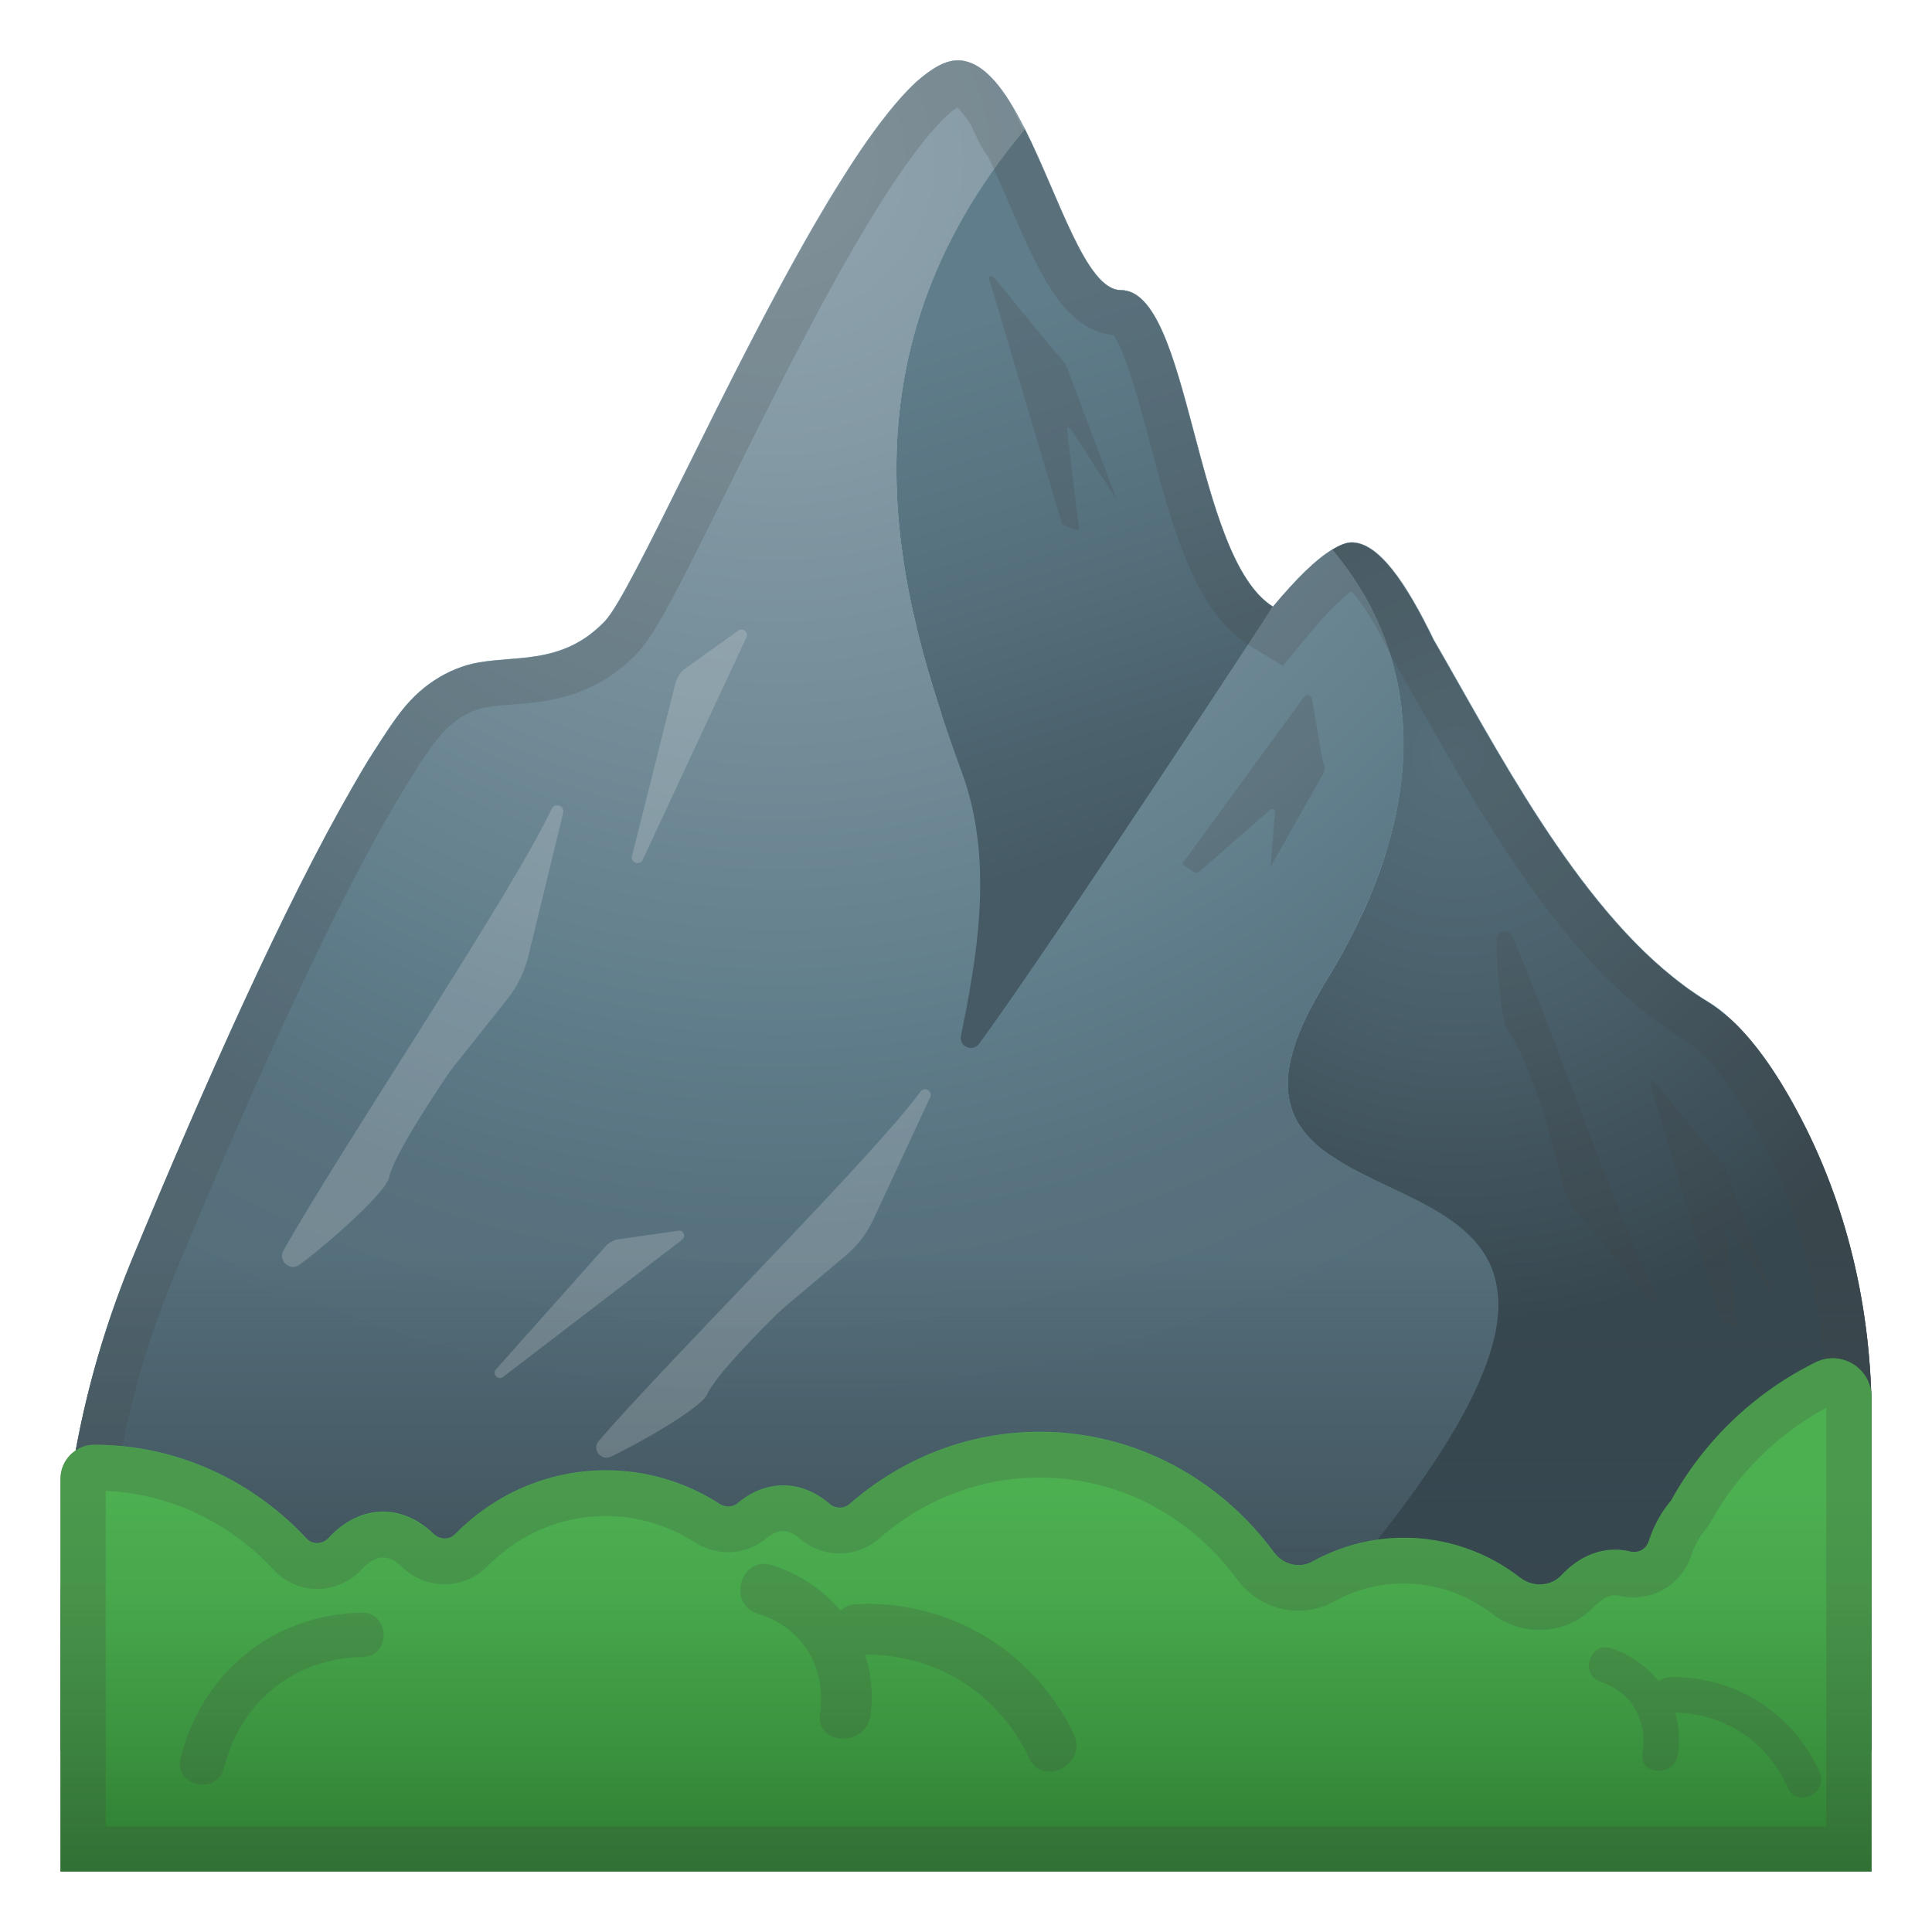
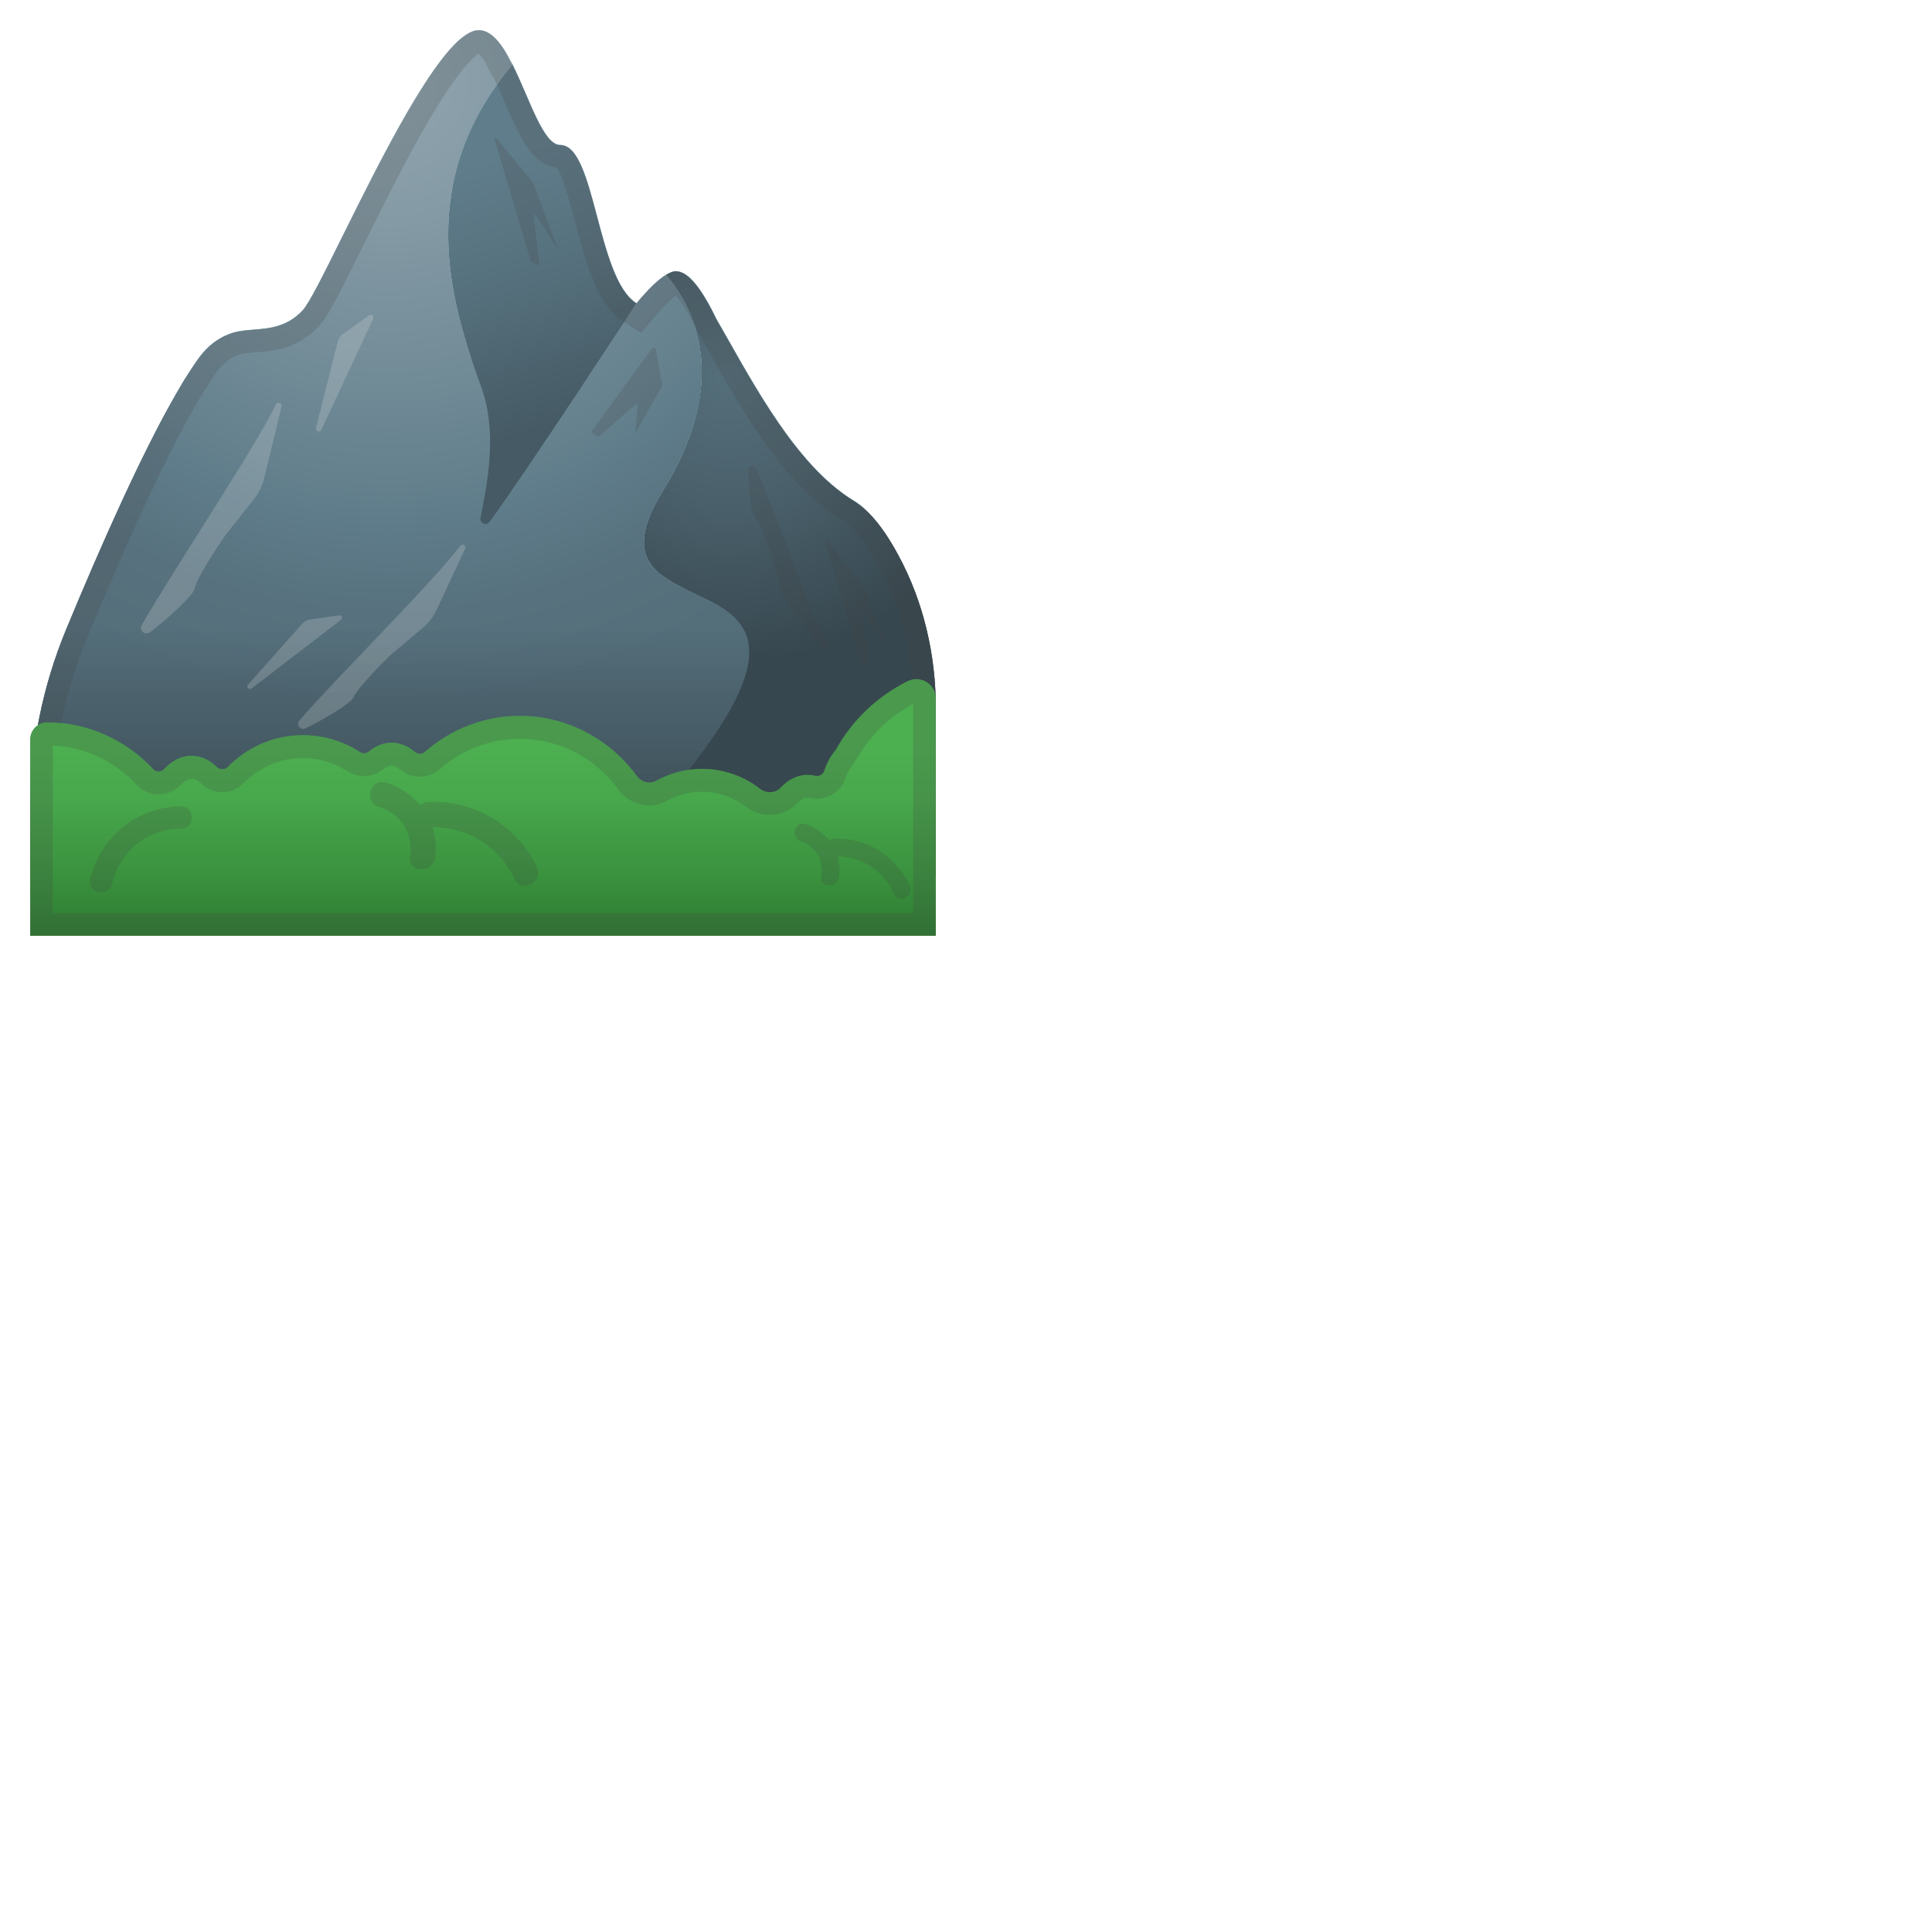
- <svg xmlns="http://www.w3.org/2000/svg" width="128" height="128" preserveAspectRatio="xMidYMid meet" viewBox="0 0 128 128" style="-ms-transform: rotate(360deg); -webkit-transform: rotate(360deg); transform: rotate(360deg);">
+ <svg xmlns="http://www.w3.org/2000/svg" width="128" height="128" preserveAspectRatio="xMidYMid meet" viewBox="0 0 128 128" style="-ms-transform: scale(0.5); -webkit-transform: scale(0.5); transform: scale(0.5)">
  <linearGradient id="IconifyId-1790f3e31f9-c9b28d-4721" x1="43.401" x2="66.946" y1="35.388" y2="110.95" gradientUnits="userSpaceOnUse">
    <stop stop-color="#607D8B" offset="0" />
    <stop stop-color="#57727F" offset=".4" />
    <stop stop-color="#455A64" offset="1" />
  </linearGradient>
  <path d="M119.04 73.55c-1.44-2.68-2.99-4.84-4.61-6.24v-.01c-.06-.06-.13-.1-.19-.16c-.13-.11-.26-.22-.39-.31c-.23-.17-.46-.33-.69-.47c-.44-.26-.87-.55-1.29-.85c-.12-.08-.24-.17-.35-.26c-7.1-5.26-12.5-15.94-16.52-22.86c-1.83-3.78-3.65-6.46-5.44-6.46c-.37 0-.81.19-1.29.48c-1.06.63-2.39 1.94-3.93 3.78c-5.27-3.29-5.44-20.97-10.08-20.97c-2.3 0-4.09-6.19-6.35-10.67c-.01-.01-.01-.02-.02-.03c-.17.21-.17.21 0 0c-.32-.63-.64-1.22-.98-1.76c-.67-1.08-1.39-1.93-2.18-2.39c-.39-.23-.8-.36-1.24-.37c-.82-.02-1.75.5-2.76 1.43c-.76.7-1.57 1.62-2.4 2.73c-.56.74-1.13 1.55-1.71 2.43c-.29.44-.58.89-.87 1.36c-.59.93-1.18 1.92-1.78 2.95c-5.95 10.28-12.1 24.38-13.87 26.26c-.51.54-1.02.95-1.55 1.27c-1.57.97-3.21 1.12-4.77 1.25c-.7.06-1.38.1-2.03.22c-1.03.18-2.02.58-2.94 1.18c-.46.3-.9.65-1.31 1.05c-.21.2-.41.41-.6.64c-.19.22-.38.46-.56.71c-.19.26-.38.53-.57.81c-.05.07-.1.15-.15.23c-.15.22-.3.44-.45.68l-.15.24c-.16.25-.33.52-.5.78l-.11.17c-.18.3-.37.6-.55.92c-.02.04-.04.07-.06.11c-.17.28-.34.57-.5.86c-4.43 7.69-9.74 19.58-14.49 31.05A62.077 62.077 0 0 0 4 107.28V116h120V93.87c0-7.07-1.6-14.1-4.96-20.32zm-31.23-8.47c-.1.17-.18.32-.28.48c.1-.16.18-.31.28-.48zm-.39 41.54c-.8.92-1.59 1.87-2.38 2.8c.8-.94 1.58-1.88 2.38-2.8c.38-.43.74-.86 1.1-1.28c-.35.42-.72.84-1.1 1.28zm.06-30.55zm5-31.33c-.09-.37-.18-.74-.28-1.1c.1.36.19.73.28 1.1l.12.51l-.12-.51zm6.58 43.57c.11-.53.17-1.02.19-1.49c-.02.47-.09.96-.19 1.49z" fill="url(#IconifyId-1790f3e31f9-c9b28d-4721)" />
  <path d="M91.45 101.77c-1.18 1.5-2.52 3.12-4.02 4.85c-.8.92-1.59 1.87-2.38 2.8c.79-.93 1.58-1.88 2.38-2.8c1.5-1.73 2.84-3.35 4.02-4.85z" fill="none" />
  <path d="M99.25 86.15c-.02-.44-.07-.85-.16-1.24c.09.39.15.8.16 1.24z" fill="none" />
  <path d="M98.19 82.86z" fill="none" />
  <path d="M99.06 88.31c.11-.53.17-1.02.19-1.49c-.02.47-.09.96-.19 1.49z" fill="none" />
  <path d="M97.85 91.87c.45-.99.79-1.9 1.01-2.74c-.23.83-.56 1.74-1.01 2.74z" fill="none" />
  <path d="M91.45 101.77c3.15-4.01 5.2-7.25 6.4-9.9c-1.21 2.65-3.25 5.89-6.4 9.9z" fill="none" />
  <linearGradient id="IconifyId-1790f3e31f9-c9b28d-4722" x1="27.284" x2="48.617" y1="52.926" y2="122.26" gradientTransform="matrix(-1 0 0 1 128 0)" gradientUnits="userSpaceOnUse">
    <stop stop-color="#78909C" offset="0" />
    <stop stop-color="#6C8490" offset=".427" />
    <stop stop-color="#546E7A" offset="1" />
  </linearGradient>
  <path d="M79.6 116c1.79-2.21 3.6-4.41 5.45-6.58A306.38 306.38 0 0 0 79.6 116z" fill="url(#IconifyId-1790f3e31f9-c9b28d-4722)" />
  <linearGradient id="IconifyId-1790f3e31f9-c9b28d-4723" x1="52.004" x2="45.004" y1="58.942" y2="118.44" gradientTransform="matrix(-1 0 0 1 128 0)" gradientUnits="userSpaceOnUse">
    <stop stop-color="#546E7A" offset="0" />
    <stop stop-color="#4C636E" offset=".37" />
    <stop stop-color="#37474F" offset="1" />
  </linearGradient>
  <path d="M79.6 116c1.79-2.21 3.6-4.41 5.45-6.58A306.38 306.38 0 0 0 79.6 116z" fill="url(#IconifyId-1790f3e31f9-c9b28d-4723)" />
  <linearGradient id="IconifyId-1790f3e31f9-c9b28d-4724" x1="59.148" x2="59.148" y1="3" y2="74.391" gradientTransform="matrix(-1 0 0 1 128 0)" gradientUnits="userSpaceOnUse">
    <stop stop-color="#E1F5FE" offset="0" />
    <stop stop-color="#D5F1FD" offset=".351" />
    <stop stop-color="#B4E5FC" offset=".991" />
    <stop stop-color="#B3E5FC" offset="1" />
  </linearGradient>
  <path d="M23.78 51.4c.02-.04.04-.07.06-.11c.19-.31.37-.62.55-.92l.11-.17c.17-.27.33-.53.5-.78l.15-.24c.15-.23.3-.46.45-.68c.05-.07.1-.15.15-.23c.19-.28.38-.55.57-.81c.18-.25.37-.48.56-.71c.19-.22.4-.44.6-.64c.41-.4.85-.75 1.31-1.05c.92-.6 1.91-1 2.94-1.18c.66-.11 1.34-.16 2.03-.22c1.57-.12 3.2-.28 4.77-1.25c.52-.32 1.04-.74 1.55-1.27c1.77-1.88 7.92-15.98 13.87-26.26c.6-1.03 1.19-2.02 1.78-2.95c.29-.47.59-.92.87-1.36c.58-.88 1.15-1.69 1.71-2.43c.84-1.1 1.64-2.03 2.4-2.73c1.04-.91 1.97-1.43 2.78-1.41c.43.01.84.14 1.24.37c.79.46 1.51 1.32 2.18 2.39c.34.54.66 1.13.98 1.76c-.17.21-.17.21 0 0c.01.01.01.02.02.03c2.26 4.49 4.05 10.67 6.35 10.67c4.64 0 4.81 17.69 10.08 20.97c1.53-1.84 2.86-3.15 3.93-3.78c.48-.29.92-.48 1.29-.48c1.79 0 3.61 2.68 5.44 6.46c4.33 7.44 10.24 19.25 18.17 23.97c.43.26.85.57 1.27.93c-1.52 3.03-4.15 6.24-8.18 4.92c-7-2.3-10.45.11-14.01 4.71c-.4.51-.83.89-1.29 1.19c-3.63 2.4-8.84-1.37-10.88-2.8c-2.26-1.58-10.08-3.49-17.11-.59c-.02.01-.25.09-.34.13c-7.12 3.1-11.6-6.89-11.14-17.91s-5.4-9.87-9.07-7.12c-2.83 2.12-13.96 2.88-19.14 2.44c.16-.29.33-.57.5-.86z" fill="url(#IconifyId-1790f3e31f9-c9b28d-4724)" />
  <radialGradient id="IconifyId-1790f3e31f9-c9b28d-4725" cx="96.5" cy="50" r="37.832" gradientUnits="userSpaceOnUse">
    <stop stop-color="#546E7A" offset="0" />
    <stop stop-color="#4C636E" offset=".37" />
    <stop stop-color="#37474F" offset="1" />
  </radialGradient>
  <path d="M85.04 109.42c.79-.93 1.58-1.88 2.38-2.8c1.51-1.73 2.84-3.34 4.02-4.85c3.15-4.01 5.2-7.25 6.4-9.9c.45-.99.79-1.9 1.01-2.74c.08-.28.14-.55.2-.81c.11-.53.17-1.02.19-1.49c.01-.23.01-.46 0-.68c-.02-.44-.07-.85-.16-1.24a6.04 6.04 0 0 0-.9-2.05c-.21-.3-.44-.58-.7-.85c-.77-.8-1.72-1.45-2.77-2.03c-.52-.29-1.06-.57-1.61-.83c-.72-.35-1.45-.69-2.16-1.03c-.36-.17-.72-.35-1.06-.53a15.107 15.107 0 0 1-1.32-.76c-.38-.24-.76-.49-1.09-.76c-.41-.34-.78-.7-1.09-1.1c-.21-.27-.39-.55-.54-.85a5.002 5.002 0 0 1-.47-1.49c-.11-.73-.07-1.55.15-2.49c.08-.33.18-.67.3-1.03c.1-.31.24-.63.37-.96c.02-.04.03-.08.05-.13c.33-.76.76-1.58 1.28-2.46c.1-.16.17-.31.28-.48c.56-.91 1.07-1.8 1.53-2.68c.69-1.31 1.27-2.57 1.74-3.79c.32-.81.59-1.61.82-2.38c.09-.31.18-.62.26-.92c.12-.45.23-.9.32-1.34c.23-1.1.37-2.16.45-3.17a21.958 21.958 0 0 0 .01-2.91c-.04-.62-.11-1.21-.2-1.79c-.05-.29-.1-.57-.15-.85l-.12-.51c-.09-.37-.18-.74-.28-1.1c-.23-.78-.5-1.51-.8-2.2c-.2-.46-.41-.9-.63-1.32s-.45-.82-.69-1.2s-.48-.74-.72-1.09c-.36-.51-.73-.98-1.09-1.41c.48-.29.92-.48 1.29-.48c1.79 0 3.61 2.68 5.44 6.46C99 49.32 104.4 60 111.5 65.26l.35.26c.43.3.85.59 1.29.85c.23.14.46.3.69.47c.13.1.26.21.39.31c.06.05.13.1.19.16v.01c1.63 1.41 3.17 3.57 4.61 6.24C122.4 79.77 124 86.8 124 93.87V116H79.6c1.78-2.21 3.6-4.41 5.44-6.58z" fill="url(#IconifyId-1790f3e31f9-c9b28d-4725)" />
  <radialGradient id="IconifyId-1790f3e31f9-c9b28d-4726" cx="51.5" cy="10.75" r="83.563" gradientUnits="userSpaceOnUse">
    <stop stop-color="#90A4AE" offset="0" />
    <stop stop-color="#849AA5" offset=".226" />
    <stop stop-color="#65818E" offset=".633" />
    <stop stop-color="#607D8B" offset=".686" />
    <stop stop-color="#5F7C8A" offset=".697" />
    <stop stop-color="#57717E" offset=".848" />
    <stop stop-color="#546E7A" offset="1" />
  </radialGradient>
  <path d="M8.79 83.31c4.75-11.46 10.06-23.36 14.49-31.05c.17-.29.34-.58.5-.86c.02-.04.04-.07.06-.11c.19-.31.37-.62.55-.92l.11-.17c.17-.27.33-.53.5-.78l.15-.24c.15-.23.3-.46.45-.68c.05-.07.1-.15.15-.23c.19-.28.38-.55.57-.81c.18-.25.37-.48.56-.71c.19-.22.4-.44.6-.64c.41-.4.85-.75 1.31-1.05c.92-.6 1.91-1 2.94-1.18c.66-.11 1.34-.16 2.03-.22c1.57-.12 3.2-.28 4.77-1.25c.52-.32 1.04-.74 1.55-1.27c1.77-1.88 7.92-15.98 13.87-26.26c.6-1.03 1.19-2.02 1.78-2.95c.29-.47.59-.92.87-1.36c.58-.88 1.15-1.69 1.71-2.43c.84-1.1 1.64-2.03 2.4-2.73c1.04-.91 1.97-1.43 2.78-1.41c.43.01.84.14 1.24.37c.79.46 1.51 1.32 2.18 2.39c.34.54.66 1.13.98 1.76c-.17.21-.17.21 0 0c.01.01.01.02.02.03c-11.53 13.77-9.16 27.69-5.53 38.75c.41.5.8 1 1.16 1.53c1.82 2.67 3.09 5.71 5.52 7.93c.85.78 1.8 1.41 2.8 1.96c6.06-9.67 12.36-18.36 12.48-18.53c1.53-1.84 2.86-3.15 3.93-3.78a20.635 20.635 0 0 1 1.81 2.5c.24.38.47.78.69 1.2s.43.86.63 1.32c.3.69.57 1.42.8 2.2c.1.36.2.72.28 1.1l.12.51c.06.28.11.56.15.85a19.982 19.982 0 0 1 .24 2.73c.01.64 0 1.29-.05 1.97c-.07 1.01-.22 2.07-.45 3.17c-.09.44-.2.89-.32 1.34c-.08.3-.16.61-.26.92c-.23.77-.51 1.57-.82 2.38a37.81 37.81 0 0 1-1.74 3.79c-.46.87-.97 1.76-1.53 2.68c-.1.17-.18.32-.28.48c-.52.88-.95 1.7-1.28 2.46c-.02.04-.03.08-.05.13a12.777 12.777 0 0 0-.67 1.99c-.22.94-.26 1.76-.15 2.49c.03.18.06.36.11.53c.09.34.21.66.36.96s.33.58.54.85c.31.4.68.76 1.09 1.1c.33.27.71.52 1.09.76c.12.07.23.15.35.22c.31.19.64.36.97.54c.35.18.7.36 1.06.53c.71.34 1.44.68 2.16 1.03c.55.27 1.09.54 1.61.83c1.04.58 2 1.23 2.77 2.03c.26.27.49.55.7.85c.42.6.73 1.28.9 2.05c.09.39.14.8.16 1.24c.01.22.01.44 0 .68c-.02.47-.09.96-.19 1.49c-.05.26-.12.53-.2.81c-.23.84-.56 1.75-1.01 2.74c-1.2 2.65-3.25 5.89-6.4 9.9c-1.18 1.5-2.52 3.12-4.02 4.85c-.8.92-1.59 1.87-2.38 2.8c-1.84 2.17-3.66 4.37-5.45 6.58H4v-8.72c0-8.22 1.64-16.36 4.79-23.96z" fill="url(#IconifyId-1790f3e31f9-c9b28d-4726)" />
  <linearGradient id="IconifyId-1790f3e31f9-c9b28d-4727" x1="63.668" x2="74.418" y1="21.399" y2="55.899" gradientUnits="userSpaceOnUse">
    <stop stop-color="#607D8B" offset="0" />
    <stop stop-color="#57727F" offset=".4" />
    <stop stop-color="#455A64" offset="1" />
  </linearGradient>
  <path d="M64.87 69.15c-.43.58-1.35.18-1.2-.53c.93-4.67 2.28-11.36.08-17.38c-4.22-11.58-8.79-27.23 4.15-42.69c2.26 4.49 4.05 10.67 6.35 10.67c4.64 0 4.81 17.69 10.08 20.97c-.14.21-14.5 22.18-19.46 28.96z" fill="url(#IconifyId-1790f3e31f9-c9b28d-4727)" />
  <linearGradient id="IconifyId-1790f3e31f9-c9b28d-4728" x1="64" x2="64" y1="105.17" y2="83.076" gradientUnits="userSpaceOnUse">
    <stop stop-color="#37474F" offset="0" />
    <stop stop-color="#37474F" stop-opacity="0" offset="1" />
  </linearGradient>
  <path d="M119.04 73.55c-1.44-2.68-2.99-4.84-4.61-6.24v-.01c-.06-.06-.13-.1-.19-.16c-.13-.11-.26-.22-.39-.31c-.23-.17-.46-.33-.69-.47c-.44-.26-.87-.55-1.29-.85c-.12-.08-.24-.17-.35-.26c-7.1-5.26-12.5-15.94-16.52-22.86c-1.83-3.78-3.65-6.46-5.44-6.46c-.37 0-.81.19-1.29.48c-1.06.63-2.39 1.94-3.93 3.78c-.12.17-6.42 8.85-12.48 18.53c-.99-.56-1.94-1.18-2.8-1.96c-2.43-2.22-3.7-5.26-5.52-7.93c-.36-.53-.76-1.04-1.16-1.53c-3.64-11.06-6-24.98 5.53-38.75c-.01-.01-.01-.02-.02-.03c-.17.21-.17.21 0 0c-.32-.63-.64-1.22-.98-1.76c-.67-1.08-1.39-1.93-2.18-2.39c-.39-.23-.8-.36-1.24-.37c-.82-.02-1.75.5-2.76 1.43c-.76.7-1.57 1.62-2.4 2.73c-.56.74-1.13 1.55-1.71 2.43c-.29.44-.58.89-.87 1.36c-.59.93-1.18 1.92-1.78 2.95c-5.95 10.28-12.1 24.38-13.87 26.26c-.51.54-1.02.95-1.55 1.27c-1.57.97-3.21 1.12-4.77 1.25c-.7.06-1.38.1-2.03.22c-1.03.18-2.02.58-2.94 1.18c-.46.3-.9.65-1.31 1.05c-.21.2-.41.41-.6.64c-.19.22-.38.46-.56.71c-.19.26-.38.53-.57.81c-.05.07-.1.15-.15.23c-.15.22-.3.44-.45.68l-.15.24c-.16.25-.33.52-.5.78l-.11.17c-.18.3-.37.6-.55.92c-.02.04-.04.07-.06.11c-.17.28-.34.57-.5.86c-4.43 7.69-9.74 19.58-14.49 31.05A62.077 62.077 0 0 0 4 107.28V116h120V93.87c0-7.07-1.6-14.1-4.96-20.32zm-31.23-8.47c-.1.17-.18.32-.28.48c.1-.16.18-.31.28-.48zm-.39 41.54c-.8.92-1.59 1.87-2.38 2.8c.8-.94 1.58-1.88 2.38-2.8c.38-.43.74-.86 1.1-1.28c-.35.42-.72.84-1.1 1.28zm.06-30.55zm5-31.33c-.09-.37-.18-.74-.28-1.1c.1.36.19.73.28 1.1l.12.51l-.12-.51zm6.58 43.57c.11-.53.17-1.02.19-1.49c-.02.47-.09.96-.19 1.49z" fill="url(#IconifyId-1790f3e31f9-c9b28d-4728)" opacity=".7" />
  <path d="M63.42 7.12c.19.18.51.53.93 1.2c.05.09.17.36.24.52c.19.42.45 1.01.87 1.53c.5 1.03.98 2.16 1.46 3.27c1.89 4.39 3.53 8.21 6.84 8.56c.82 1.09 1.83 4.9 2.45 7.24c1.42 5.36 2.89 10.9 6.4 13.21l.03.03l.14.08l.03.02l.01.01l2.17 1.32l1.65-1.99c1.49-1.8 2.41-2.6 2.89-2.95c.47.48 1.38 1.67 2.76 4.53l.05.1l.06.1c.55.94 1.12 1.95 1.72 3.01c4 7.06 8.97 15.84 15.61 20.75c.13.1.27.2.4.29c.56.4 1.04.71 1.49.98c.12.07.26.17.44.3c.07.05.13.11.2.16l.06.05c.02.02.04.04.06.05l.08.07c1.27 1.1 2.59 2.92 3.94 5.4c3.01 5.58 4.6 12.11 4.6 18.89V113H7v-5.72c0-7.84 1.53-15.51 4.56-22.81c5.74-13.85 10.56-24.18 14.32-30.7l.42-.72c.02-.04.04-.07.07-.11l.14-.24c.15-.25.3-.5.45-.74l.07-.11l.04-.06c.16-.25.31-.5.47-.74l.01-.05l.11-.17c.14-.22.28-.43.42-.63l.07-.1l.08-.11c.18-.26.35-.5.52-.74c.13-.18.27-.35.41-.51s.28-.31.42-.45c.28-.27.57-.51.88-.71c.57-.38 1.18-.62 1.8-.73c.48-.08 1.04-.13 1.63-.17l.13-.01c1.64-.13 3.88-.31 6.11-1.69c.77-.48 1.49-1.07 2.15-1.77c1.14-1.21 2.62-4.14 5.84-10.64c2.45-4.94 5.5-11.09 8.44-16.17c.6-1.03 1.18-1.99 1.72-2.86c.28-.45.56-.88.84-1.3c.56-.84 1.1-1.61 1.6-2.27c.76-1 1.44-1.78 2.04-2.33c.29-.26.5-.42.66-.52M63.45 4c-.81 0-1.72.52-2.72 1.43c-.76.7-1.57 1.62-2.4 2.73c-.56.74-1.13 1.55-1.71 2.43c-.29.44-.58.89-.87 1.36c-.59.93-1.18 1.92-1.78 2.95c-5.95 10.28-12.1 24.38-13.87 26.26c-.51.54-1.02.95-1.55 1.27c-1.57.97-3.21 1.12-4.77 1.25c-.7.06-1.38.1-2.03.22c-1.03.18-2.02.58-2.94 1.18c-.46.3-.9.65-1.31 1.05c-.21.2-.41.41-.6.64c-.19.22-.38.46-.56.71c-.19.26-.38.53-.57.81c-.05.07-.1.15-.15.23c-.15.22-.3.44-.45.68l-.15.24c-.16.25-.33.52-.5.78l-.11.17c-.18.3-.37.6-.55.92c-.02.04-.04.07-.06.11c-.17.28-.34.57-.5.86c-4.43 7.69-9.74 19.58-14.49 31.05A62.077 62.077 0 0 0 4 107.28V116h120V93.87c0-7.07-1.6-14.1-4.96-20.32c-1.44-2.68-2.99-4.84-4.61-6.24v-.01c-.06-.06-.13-.1-.19-.16c-.13-.11-.26-.22-.39-.31c-.23-.17-.46-.33-.69-.47c-.44-.26-.87-.55-1.29-.85c-.12-.08-.24-.17-.35-.26c-7.1-5.26-12.5-15.94-16.52-22.86c-1.83-3.78-3.65-6.46-5.44-6.46c-.37 0-.81.19-1.29.48c-1.06.63-2.39 1.94-3.93 3.78c-5.27-3.29-5.44-20.97-10.08-20.97c-2.3 0-4.09-6.19-6.35-10.67c-.01-.01-.01-.02-.02-.03c-.01.01-.02.02-.04.02c-.19 0-.63-1.28-.94-1.78c-.67-1.08-1.39-1.93-2.18-2.39c-.39-.23-.8-.36-1.24-.37h-.04z" fill="#424242" opacity=".2" />
  <path d="M37.32 53.83c.07-.46-.57-.66-.77-.24c-2.66 5.64-13.77 22.19-17.77 29.25c-.39.69.44 1.42 1.07.95c1.93-1.43 5.72-4.78 5.93-5.78c.3-1.43 2.96-5.44 3.81-6.7c.17-.24.34-.48.52-.71l3.49-4.39c.68-.86 1.17-1.85 1.42-2.92l2.3-9.46z" fill="#eee" opacity=".2" />
  <path d="M49.45 42.23c.16-.34-.24-.67-.54-.45l-3.66 2.62c-.26.27-.45.6-.53.97l-2.87 11.42c0 .45.63.54.76.11l6.84-14.67z" fill="#eee" opacity=".2" />
  <path d="M61.64 72.67c.15-.41-.39-.7-.65-.35c-3.42 4.6-16.44 17.5-21.32 23.14c-.48.55.14 1.36.8 1.05c2-.94 6.02-3.27 6.39-4.14c.53-1.24 3.65-4.36 4.65-5.34c.19-.19.39-.37.6-.54l3.94-3.32c.77-.65 1.39-1.46 1.81-2.37l3.78-8.13z" fill="#eee" opacity=".2" />
  <path d="M45.2 82.13c.27-.21.09-.64-.25-.59l-4.1.58c-.33.11-.62.3-.84.57l-7.2 8.09c-.19.36.29.71.57.41l11.82-9.06z" fill="#eee" opacity=".2" />
  <path d="M109.19 86.06c.24.25.65-.04.49-.35c-2.17-4.11-7.06-18.14-9.48-23.69c-.24-.54-1.04-.37-1.04.22c-.01 1.79.29 5.55.79 6.12c.72.82 1.92 4.2 2.29 5.27c.07.21.13.41.19.63l1.06 4.04c.21.79.58 1.52 1.1 2.15l4.6 5.61z" fill="#424242" opacity=".2" />
  <path d="M109.32 71.78c-.07-.27.17-.27.4-.01l3.91 4.77c.31.26.58.64.72 1l3.16 8.4l-2.88-4.43c-.13-.2-.33-.26-.31-.09l.76 6.36c.02.28-.38.05-1.08-.27l-4.68-15.73z" fill="#424242" opacity=".2" />
  <path d="M86.41 46.15c.16-.19.46-.11.51.13l.71 4.17c.16.26.17.58.02.84l-3.47 6.13l.29-3.63c.01-.17-.18-.26-.31-.15l-4.71 4.12c-.23.17-.53-.09-1.13-.52l8.09-11.09z" fill="#424242" opacity=".2" />
  <path d="M65.54 18.5c-.07-.28.17-.28.41-.01l4.03 4.92c.32.27.6.66.74 1.03l3.26 8.66l-2.97-4.57c-.14-.21-.34-.27-.32-.09l.79 6.56c.02.28-.39.05-1.12-.28L65.54 18.5z" fill="#424242" opacity=".2" />
  <linearGradient id="IconifyId-1790f3e31f9-c9b28d-4729" x1="64" x2="64" y1="99" y2="123.52" gradientUnits="userSpaceOnUse">
    <stop stop-color="#4CAF50" offset="0" />
    <stop stop-color="#48A84C" offset=".267" />
    <stop stop-color="#3B933F" offset=".667" />
    <stop stop-color="#2E7D32" offset="1" />
  </linearGradient>
  <path d="M124 92.57c0-1.9-2-3.16-3.7-2.32c-4.06 2-7.41 5.21-9.59 9.17c-.59.69-1.07 1.52-1.42 2.51c-.02.07-.05.14-.07.21c-.17.51-.7.78-1.23.65c-.32-.08-.64-.12-.98-.12c-1.34 0-2.57.63-3.57 1.7c-.71.76-1.91.79-2.73.15a12.53 12.53 0 0 0-7.69-2.64c-2.2 0-4.27.58-6.08 1.58c-.87.48-1.95.18-2.54-.62c-3.56-4.84-9.18-7.98-15.52-7.98c-4.8 0-9.18 1.8-12.58 4.77c-.38.34-.94.34-1.33.01c-.9-.78-1.95-1.23-3.08-1.23c-1.1 0-2.13.43-3.01 1.17c-.34.29-.82.3-1.2.06a13.87 13.87 0 0 0-7.54-2.23c-3.9 0-7.42 1.62-9.99 4.23c-.39.4-1.02.37-1.43-.02c-.95-.92-2.1-1.47-3.34-1.47c-1.36 0-2.61.65-3.61 1.74c-.39.43-1.06.47-1.45.05c-3.57-3.84-8.59-6.24-14.15-6.22C4.96 95.76 4 96.77 4 97.98V124h120V92.57z" fill="url(#IconifyId-1790f3e31f9-c9b28d-4729)" />
  <path d="M121 93.26V121H7V98.77c4.23.2 8.16 2.04 11.13 5.24c.74.8 1.79 1.26 2.88 1.26c1.12 0 2.21-.48 2.97-1.31c.32-.35.83-.77 1.4-.77c.4 0 .83.21 1.25.62a4.04 4.04 0 0 0 2.82 1.15c1.07 0 2.08-.42 2.83-1.18c2.12-2.15 4.91-3.34 7.85-3.34c2.09 0 4.13.61 5.91 1.75c.66.42 1.42.65 2.19.65c.94 0 1.84-.33 2.56-.93c.37-.31.74-.47 1.08-.47c.36 0 .74.17 1.12.5c.73.63 1.66.98 2.62.98c.97 0 1.91-.35 2.65-1c2.97-2.6 6.74-4.03 10.6-4.03c5.17 0 9.95 2.46 13.1 6.75c.96 1.3 2.48 2.08 4.07 2.08c.82 0 1.64-.21 2.35-.61c1.44-.8 2.99-1.2 4.62-1.2c2.13 0 4.15.7 5.86 2.01c.9.69 2.02 1.07 3.15 1.07c1.37 0 2.69-.57 3.61-1.55c.32-.34.82-.75 1.38-.75c.09 0 .18.01.27.03c.32.08.64.11.96.11c1.73 0 3.26-1.1 3.81-2.73l.06-.18c.21-.6.5-1.12.87-1.55l.2-.24l.15-.27a19.17 19.17 0 0 1 7.68-7.6m.42-3.27c-.37 0-.76.08-1.12.27c-4.06 2-7.41 5.21-9.59 9.17c-.59.69-1.07 1.52-1.42 2.51c-.02.07-.05.14-.07.21a1 1 0 0 1-.97.69c-.09 0-.17-.01-.26-.03c-.32-.08-.64-.12-.98-.12c-1.34 0-2.57.63-3.57 1.7c-.38.4-.89.6-1.42.6c-.46 0-.93-.15-1.31-.45a12.53 12.53 0 0 0-7.69-2.64c-2.2 0-4.27.58-6.08 1.58c-.28.16-.59.23-.9.23c-.63 0-1.25-.31-1.65-.85c-3.56-4.84-9.18-7.98-15.52-7.98c-4.8 0-9.18 1.8-12.58 4.77a.99.99 0 0 1-1.33.01c-.9-.78-1.95-1.23-3.08-1.23c-1.1 0-2.13.43-3.01 1.17c-.18.15-.4.23-.63.23c-.2 0-.39-.06-.57-.17a13.87 13.87 0 0 0-7.54-2.23c-3.9 0-7.42 1.62-9.99 4.23c-.19.19-.44.29-.69.29c-.26 0-.53-.1-.74-.3c-.95-.92-2.1-1.47-3.34-1.47c-1.36 0-2.61.65-3.61 1.74c-.21.22-.49.34-.77.34c-.25 0-.5-.1-.68-.3c-3.55-3.83-8.54-6.22-14.08-6.22h-.08C4.96 95.76 4 96.77 4 97.98V124h120V92.57c0-1.49-1.23-2.58-2.58-2.58z" fill="#424242" opacity=".2" />
  <path d="M50.2 106.91c3.02.93 4.54 3.57 4.13 6.64c-.28 2.14 3.07 2.2 3.35.08c.19-1.41.04-2.77-.37-4.01c4.74-.01 8.82 2.53 10.88 6.87c.93 1.95 3.87.36 2.95-1.59c-2.62-5.52-8.29-8.93-14.39-8.62c-.44.02-.79.19-1.06.43a9.616 9.616 0 0 0-4.57-3.02c-2.05-.64-2.98 2.58-.92 3.22z" fill="#424242" opacity=".2" />
  <path d="M106.05 111.43c2.1.71 3.11 2.58 2.77 4.72c-.24 1.49 2.1 1.59 2.34.12c.16-.98.08-1.93-.18-2.81c3.31.08 6.12 1.93 7.48 5c.61 1.38 2.7.32 2.09-1.05c-1.73-3.91-5.63-6.4-9.9-6.29c-.31.01-.56.12-.75.28a6.692 6.692 0 0 0-3.14-2.19c-1.43-.49-2.14 1.74-.71 2.22z" fill="#424242" opacity=".2" />
  <path d="M24.03 109.78c-4.55.1-8.07 2.94-9.2 7.37c-.47 1.84-3.33 1.16-2.87-.68c1.45-5.68 6.11-9.5 11.99-9.63c1.9-.04 1.98 2.9.08 2.94z" fill="#424242" opacity=".2" />
  <rect x="0" y="0" width="128" height="128" fill="rgba(0, 0, 0, 0)" />
</svg>
